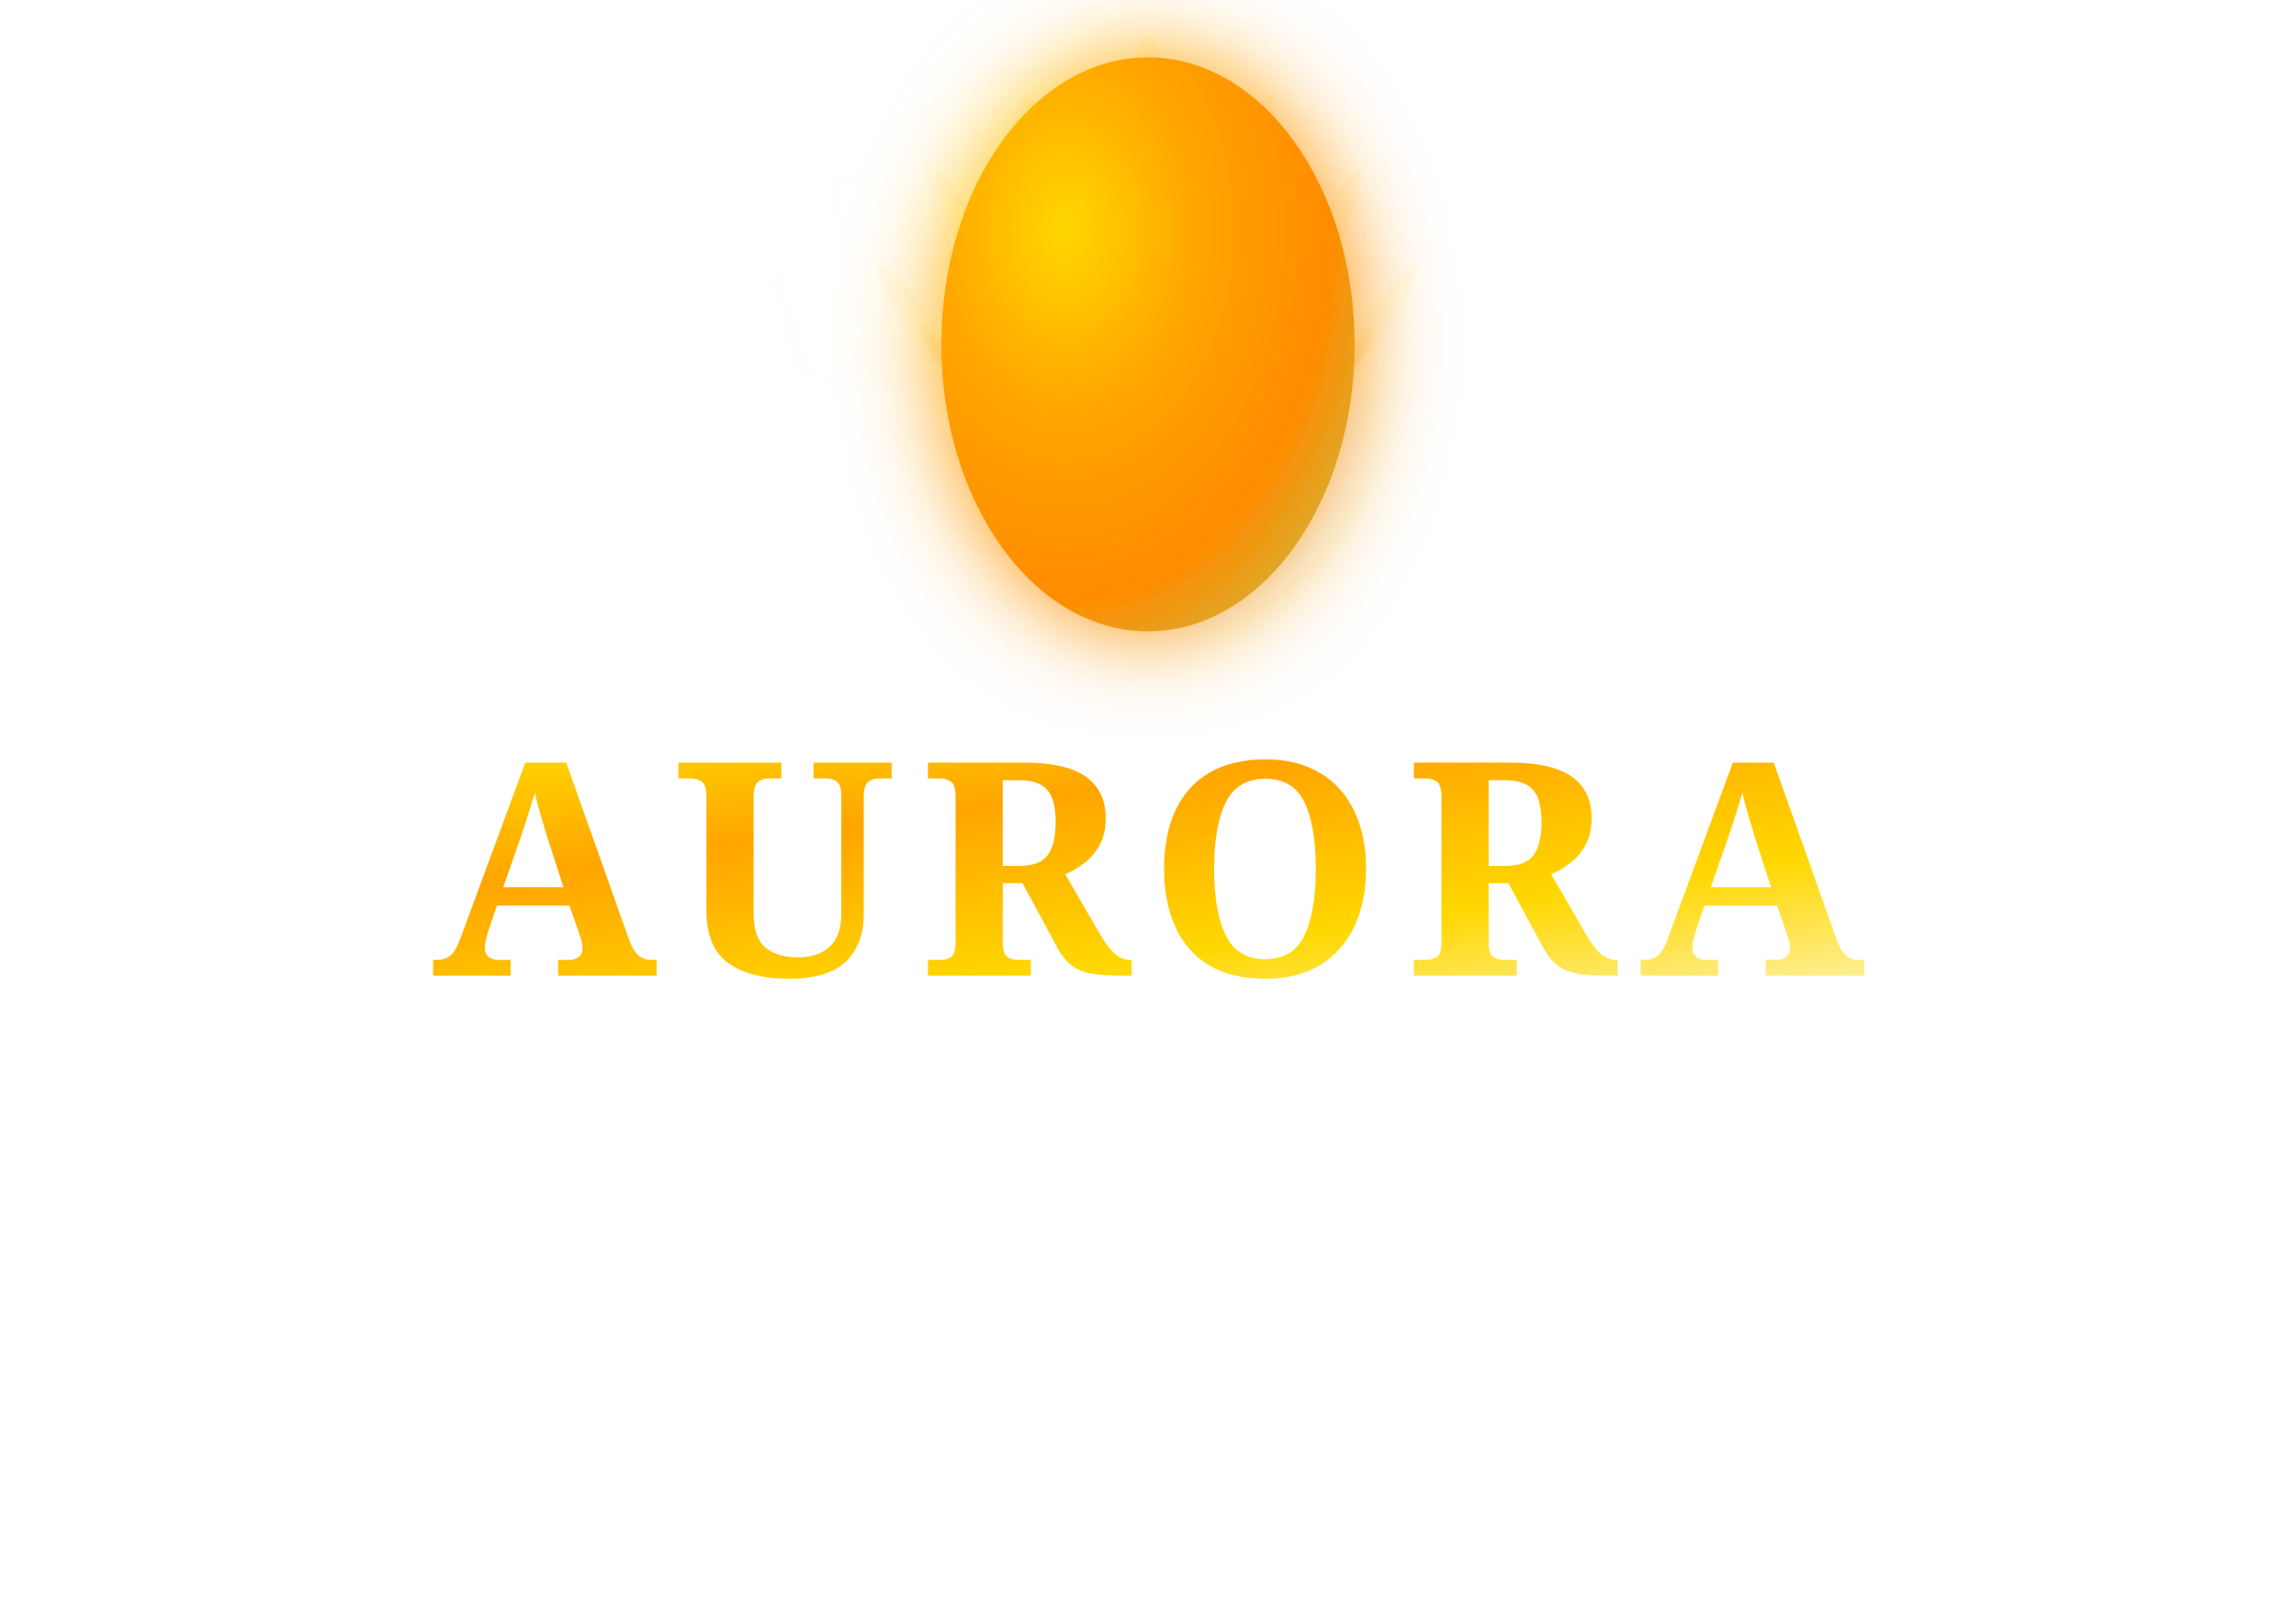
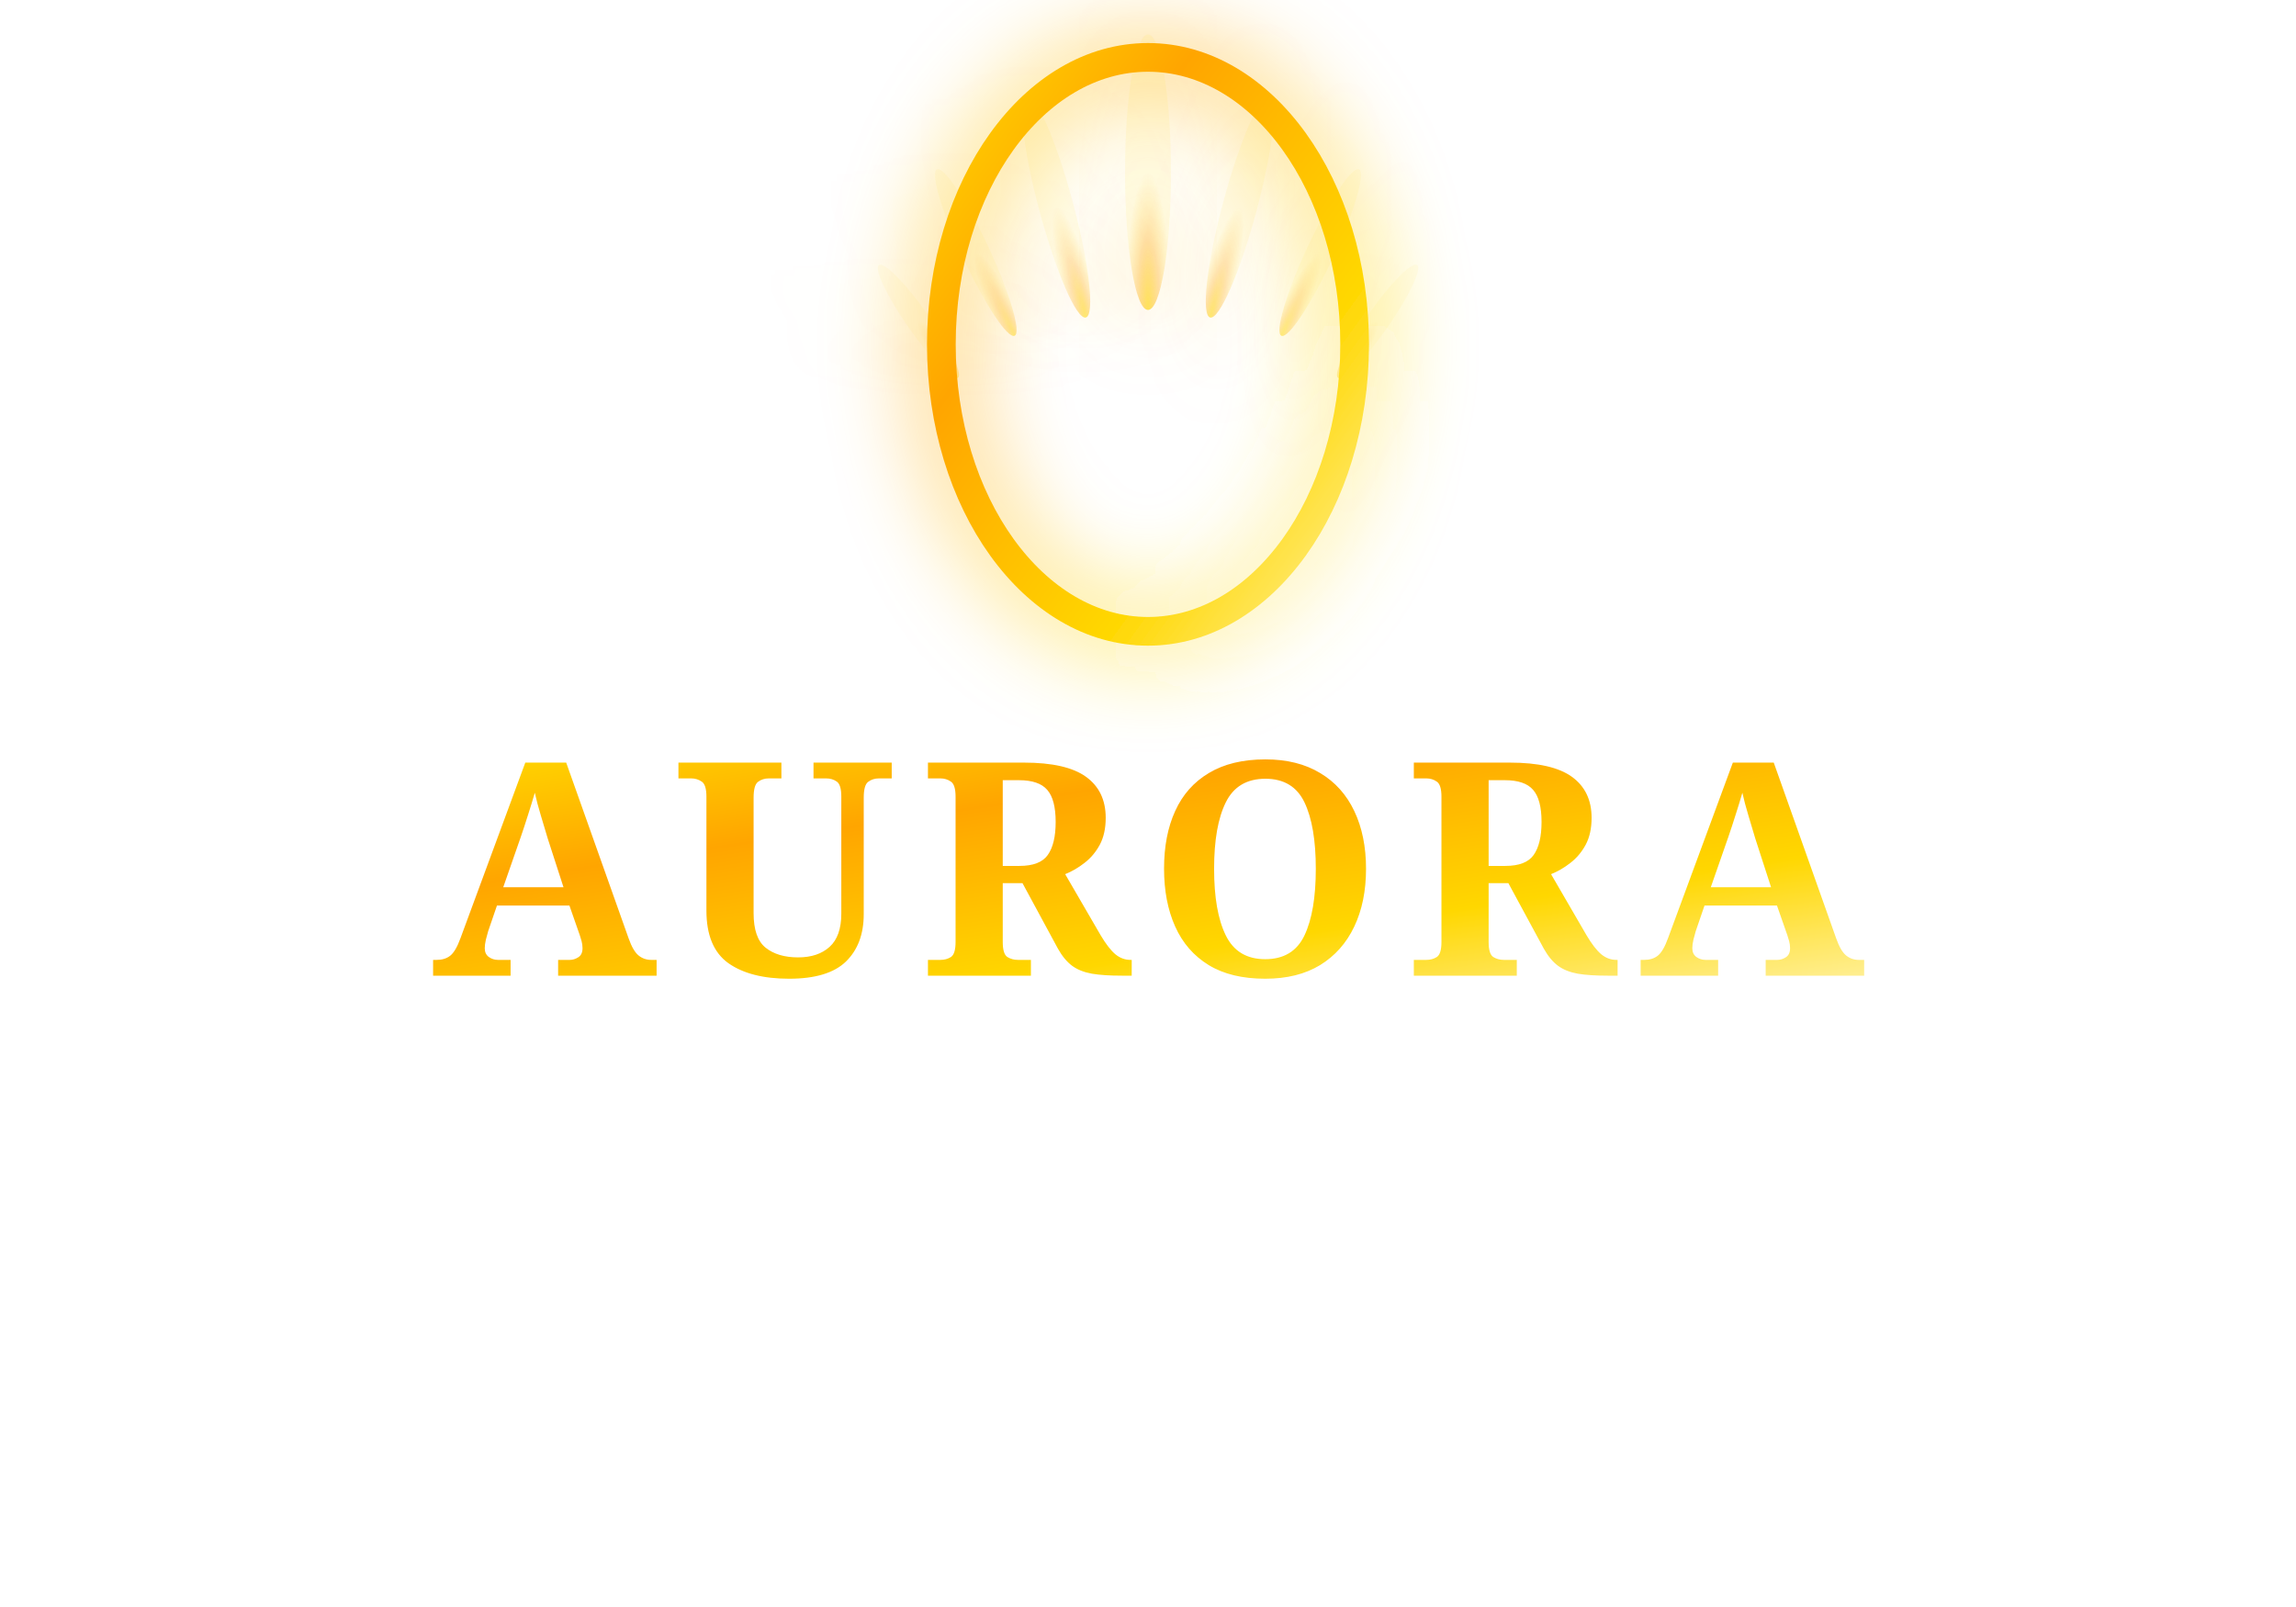
<svg xmlns="http://www.w3.org/2000/svg" width="200" height="140" viewBox="0 0 200 140" fill="none">
  <defs>
-     <radialGradient id="eggGradient" cx="0.3" cy="0.3" r="0.8">
-       <stop offset="0%" style="stop-color:#FFD700;stop-opacity:1" />
-       <stop offset="40%" style="stop-color:#FFA500;stop-opacity:1" />
-       <stop offset="80%" style="stop-color:#FF8C00;stop-opacity:1" />
-       <stop offset="100%" style="stop-color:#DAA520;stop-opacity:0.9" />
-     </radialGradient>
    <linearGradient id="textGradient" x1="0%" y1="0%" x2="100%" y2="100%">
      <stop offset="0%" style="stop-color:#FFD700;stop-opacity:1" />
      <stop offset="30%" style="stop-color:#FFA500;stop-opacity:1" />
      <stop offset="70%" style="stop-color:#FFD700;stop-opacity:1" />
      <stop offset="100%" style="stop-color:#FFEF94;stop-opacity:1" />
    </linearGradient>
    <filter id="softGlow" x="-100%" y="-100%" width="300%" height="300%">
      <feGaussianBlur stdDeviation="4" result="coloredBlur" />
      <feMerge>
        <feMergeNode in="coloredBlur" />
        <feMergeNode in="SourceGraphic" />
      </feMerge>
    </filter>
    <radialGradient id="rayGradient" cx="50%" cy="100%" r="50%">
      <stop offset="0%" style="stop-color:#FFD700;stop-opacity:0.8" />
      <stop offset="50%" style="stop-color:#FFA500;stop-opacity:0.4" />
      <stop offset="100%" style="stop-color:#FFD700;stop-opacity:0.1" />
    </radialGradient>
  </defs>
  <g transform="translate(100, 30)">
    <ellipse cx="0" cy="-15" rx="2" ry="12" fill="url(#rayGradient)" filter="url(#softGlow)" opacity="0.8" />
    <ellipse cx="-8" cy="-12" rx="1.5" ry="10" fill="url(#rayGradient)" filter="url(#softGlow)" opacity="0.7" transform="rotate(-15 -8 -12)" />
    <ellipse cx="-15" cy="-8" rx="1.2" ry="8" fill="url(#rayGradient)" filter="url(#softGlow)" opacity="0.6" transform="rotate(-25 -15 -8)" />
    <ellipse cx="-20" cy="-2" rx="1" ry="6" fill="url(#rayGradient)" filter="url(#softGlow)" opacity="0.5" transform="rotate(-35 -20 -2)" />
    <ellipse cx="8" cy="-12" rx="1.5" ry="10" fill="url(#rayGradient)" filter="url(#softGlow)" opacity="0.7" transform="rotate(15 8 -12)" />
    <ellipse cx="15" cy="-8" rx="1.2" ry="8" fill="url(#rayGradient)" filter="url(#softGlow)" opacity="0.6" transform="rotate(25 15 -8)" />
    <ellipse cx="20" cy="-2" rx="1" ry="6" fill="url(#rayGradient)" filter="url(#softGlow)" opacity="0.5" transform="rotate(35 20 -2)" />
  </g>
-   <ellipse cx="100" cy="30" rx="18" ry="25" fill="url(#eggGradient)" filter="url(#softGlow)" />
+   <ellipse cx="100" cy="30" rx="18" ry="25" fill="none" stroke="url(#textGradient)" stroke-width="2.5" filter="url(#softGlow)" />
  <text x="100" y="85" text-anchor="middle" font-family="serif" font-size="26" font-weight="bold" fill="url(#textGradient)" letter-spacing="2px">
    AURORA
  </text>
</svg>
